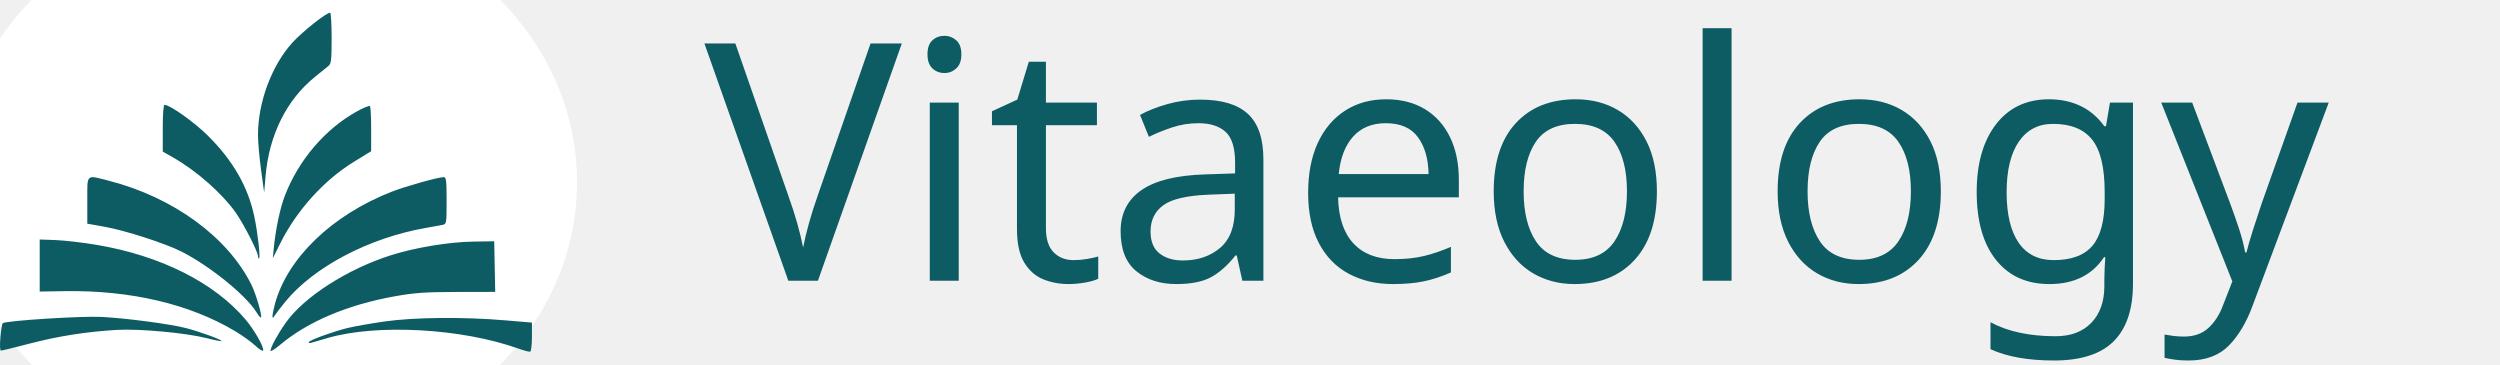
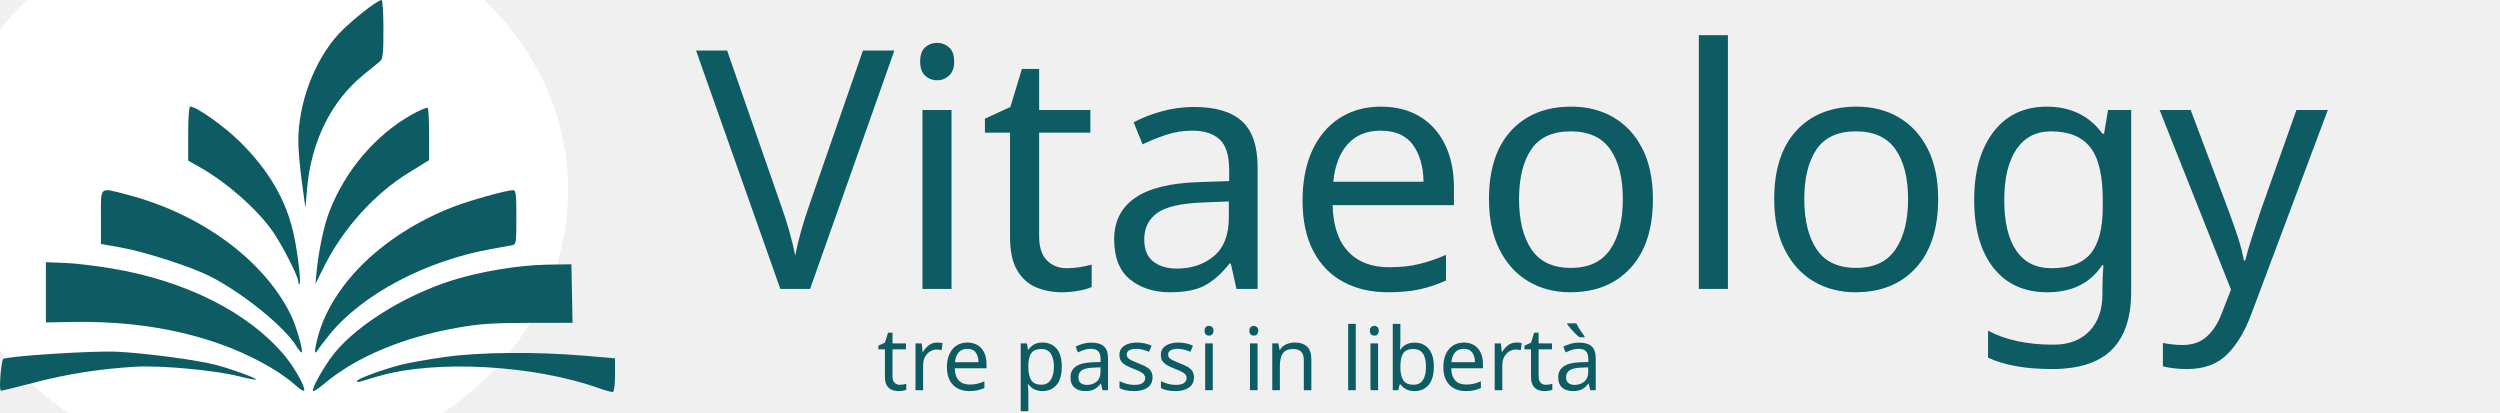
- <svg xmlns="http://www.w3.org/2000/svg" viewBox="0 0 2621 382">
-   <g transform="translate(-53.63,-114.46)">
+ <svg xmlns="http://www.w3.org/2000/svg" viewBox="0 0 2609 430">
+   <g transform="translate(-65.74,-107.26)">
    <ellipse fill="#ffffff" cx="332.47" cy="305.48" rx="326.12" ry="290.6" />
    <g>
-       <path fill="#0d5c63" d="m 321.218,476.773 c -4.17,-3.879 -13.689,-10.702 -21.152,-15.162 -47.51,-28.391 -109.611,-42.976 -178.444,-41.908 l -26.368,0.409 v -27.29 -27.29 l 16.951,0.631 c 9.323,0.347 28.817,2.645 43.319,5.106 66.551,11.294 122.74,39.516 155.453,78.077 9.379,11.056 19.644,29.144 18.478,32.561 -0.36,1.055 -4.067,-1.255 -8.237,-5.134 z m 16.058,5.427 c 0,-3.65 7.501,-17.458 16.036,-29.52 19.102,-26.995 64.501,-56.104 110.154,-70.629 25.325,-8.057 61.015,-13.956 86.634,-14.318 l 21.663,-0.306 0.52,26.523 0.52,26.523 -40.072,0.083 c -33.143,0.069 -44.306,0.834 -64.557,4.427 -49.871,8.848 -91.955,26.615 -121.011,51.088 -5.438,4.581 -9.888,7.339 -9.888,6.128 z m 259.915,-2.259 c -59.483,-21.283 -148.531,-26.185 -200.398,-11.03 -7.355,2.149 -14.962,4.37 -16.904,4.935 -2.007,0.584 -3.048,0.241 -2.412,-0.795 1.386,-2.256 24.513,-10.665 40.3,-14.654 6.465,-1.633 23.84,-4.712 38.611,-6.84 31.325,-4.515 83.221,-5.007 127.62,-1.211 l 27.31,2.335 v 14.998 c 0,8.412 -0.827,15.211 -1.883,15.484 -1.036,0.267 -6.545,-1.183 -12.242,-3.221 z M 54.046,468.31 c 0.657,-7.554 1.723,-14.285 2.367,-14.957 2.547,-2.655 82.47,-7.76 103.82,-6.631 26.465,1.399 71.937,7.433 88.522,11.747 14.632,3.806 38.132,12.376 37.015,13.499 -0.436,0.439 -7.557,-0.939 -15.825,-3.062 -21.185,-5.441 -70.684,-9.981 -93.703,-8.594 -32.226,1.941 -61.033,6.45 -90.973,14.238 -15.851,4.123 -29.629,7.497 -30.619,7.497 -1.088,0 -1.327,-5.429 -0.604,-13.735 z M 322.557,441.879 c -11.004,-17.91 -49.214,-48.806 -78.865,-63.771 -16.918,-8.538 -58.91,-22.086 -80.162,-25.864 l -18.364,-3.264 v -24.405 c 0,-28.399 -1.704,-26.858 22.755,-20.577 67.384,17.306 124.418,58.928 149.293,108.952 4.757,9.566 11.544,32.826 10.025,34.354 -0.458,0.461 -2.564,-1.981 -4.681,-5.426 z m 16.736,4.17 c -0.049,-1.563 1.041,-7.109 2.422,-12.324 12.831,-48.462 59.922,-93.848 122.801,-118.357 14.699,-5.729 48.58,-15.197 54.383,-15.197 2.532,0 2.955,3.516 2.955,24.593 0,23.982 -0.105,24.614 -4.238,25.465 -2.331,0.48 -10.171,1.904 -17.422,3.165 -59.646,10.373 -117.764,40.946 -147.686,77.689 -4.752,5.835 -9.649,12.229 -10.883,14.209 -1.685,2.704 -2.266,2.892 -2.332,0.758 z m -15.201,-63.093 c 0,-4.511 -15.221,-34.211 -23.47,-45.795 -14.461,-20.308 -40.947,-43.597 -65.522,-57.614 l -10.83,-6.177 v -24.49 c 0,-14.846 0.732,-24.49 1.859,-24.49 5.65,0 31.158,18.111 45.361,32.207 26.447,26.249 42.164,53.614 48.753,84.889 3.709,17.605 6.649,43.938 4.905,43.938 -0.581,0 -1.056,-1.111 -1.056,-2.468 z m 16.392,-6.627 c 1.981,-20.985 6.631,-43.276 11.86,-56.85 14.343,-37.235 42.32,-69.938 75.494,-88.247 6.82,-3.764 12.964,-6.275 13.655,-5.58 0.691,0.695 1.256,11.628 1.256,24.297 v 23.033 l -18.259,11.226 c -31.365,19.284 -59.771,50.768 -77.052,85.402 l -7.794,15.621 z m -13.156,-83.737 c -1.785,-13.025 -3.233,-29.649 -3.216,-36.943 0.076,-34.318 14.498,-72.817 36.201,-96.641 10.406,-11.423 35.407,-31.239 39.412,-31.239 0.873,0 1.588,11.944 1.588,26.542 0,22.984 -0.442,26.905 -3.296,29.248 -1.813,1.488 -8.167,6.64 -14.121,11.448 -29.86,24.116 -48.127,60.853 -51.864,104.303 l -1.459,16.964 z" />
+       <path fill="#0d5c63" d="m 373.709,508.927 c -4.8,-4.465 -15.754,-12.317 -24.344,-17.45 -54.68,-32.676 -126.152,-49.461 -205.372,-48.232 l -30.347,0.471 v -31.408 -31.408 l 19.509,0.727 c 10.73,0.4 33.165,3.044 49.856,5.877 76.593,12.999 141.262,45.479 178.911,89.859 10.794,12.724 22.608,33.541 21.266,37.474 -0.414,1.215 -4.68,-1.444 -9.48,-5.909 z m 18.481,6.246 c 0,-4.2 8.633,-20.093 18.456,-33.974 21.985,-31.069 74.234,-64.57 126.777,-81.287 29.146,-9.273 70.222,-16.062 99.708,-16.479 l 24.933,-0.353 0.598,30.526 0.598,30.526 -46.119,0.095 c -38.144,0.079 -50.992,0.96 -74.298,5.095 -57.396,10.183 -105.831,30.631 -139.272,58.798 -6.259,5.272 -11.38,8.446 -11.38,7.053 z m 299.136,-2.6 C 622.867,488.078 520.381,482.437 460.688,499.878 c -8.465,2.473 -17.22,5.029 -19.455,5.68 -2.31,0.672 -3.508,0.277 -2.776,-0.915 1.595,-2.596 28.212,-12.275 46.381,-16.865 7.441,-1.88 27.437,-5.422 44.437,-7.873 36.051,-5.196 95.779,-5.763 146.878,-1.394 l 31.431,2.687 v 17.262 c 0,9.682 -0.952,17.507 -2.168,17.82 -1.192,0.307 -7.532,-1.361 -14.09,-3.707 z M 66.22,499.187 c 0.757,-8.694 1.983,-16.441 2.725,-17.214 2.931,-3.055 94.915,-8.931 119.486,-7.632 30.458,1.61 82.792,8.555 101.88,13.519 16.84,4.38 43.886,14.243 42.601,15.536 -0.502,0.505 -8.698,-1.081 -18.212,-3.524 -24.382,-6.262 -81.351,-11.487 -107.843,-9.891 -37.089,2.234 -70.243,7.423 -104.701,16.386 -18.243,4.745 -34.1,8.628 -35.239,8.628 -1.252,0 -1.527,-6.249 -0.696,-15.808 z M 375.25,468.768 C 362.585,448.155 318.609,412.597 284.483,395.374 265.012,385.548 216.684,369.955 192.224,365.608 l -21.135,-3.756 v -28.088 c 0,-32.685 -1.961,-30.911 26.188,-23.682 77.553,19.918 143.193,67.821 171.821,125.393 5.474,11.009 13.286,37.779 11.538,39.538 -0.527,0.53 -2.951,-2.28 -5.387,-6.245 z m 19.262,4.799 c -0.056,-1.799 1.198,-8.182 2.788,-14.184 14.768,-55.775 68.965,-108.01 141.332,-136.217 16.916,-6.594 55.911,-17.491 62.589,-17.491 2.914,0 3.4,4.047 3.4,28.304 0,27.601 -0.121,28.329 -4.877,29.308 -2.683,0.552 -11.705,2.191 -20.051,3.643 -68.647,11.939 -135.535,47.125 -169.972,89.413 -5.469,6.716 -11.105,14.075 -12.525,16.353 -1.94,3.112 -2.607,3.329 -2.684,0.872 z m -17.494,-72.614 c 0,-5.192 -17.518,-39.374 -27.012,-52.706 -16.644,-23.372 -47.126,-50.175 -75.409,-66.308 l -12.464,-7.109 v -28.185 c 0,-17.086 0.842,-28.185 2.139,-28.185 6.503,0 35.86,20.844 52.206,37.067 30.438,30.21 48.527,61.705 56.11,97.699 4.269,20.262 7.653,50.569 5.646,50.569 -0.668,0 -1.215,-1.278 -1.215,-2.841 z m 18.866,-7.627 c 2.28,-24.152 7.632,-49.806 13.65,-65.428 16.508,-42.854 48.706,-80.492 86.886,-101.564 7.849,-4.332 14.921,-7.222 15.715,-6.422 0.795,0.8 1.445,13.383 1.445,27.963 v 26.509 l -21.015,12.92 c -36.098,22.194 -68.791,58.429 -88.679,98.29 l -8.97,17.979 z m -15.141,-96.373 c -2.055,-14.99 -3.72,-34.123 -3.702,-42.518 0.088,-39.497 16.685,-83.805 41.663,-111.225 11.976,-13.147 40.749,-35.953 45.36,-35.953 1.005,0 1.828,13.746 1.828,30.547 0,26.452 -0.508,30.965 -3.793,33.662 -2.087,1.713 -9.399,7.642 -16.251,13.176 -34.367,27.755 -55.39,70.036 -59.69,120.043 l -1.679,19.523 z" />
      <text style="font-size:346.667px;font-family:Stoke;text-anchor:middle;fill:#0d5c63" x="1651.86" y="406.75" transform="scale(0.995,1.005)">Vitaeology</text>
+       <text style="font-size:90.667px;font-family:Stoke;text-anchor:middle;fill:#0d5c63" x="1366.48" y="511.93" transform="scale(0.995,1.005)">tre passi in libertà</text>
    </g>
  </g>
</svg>
